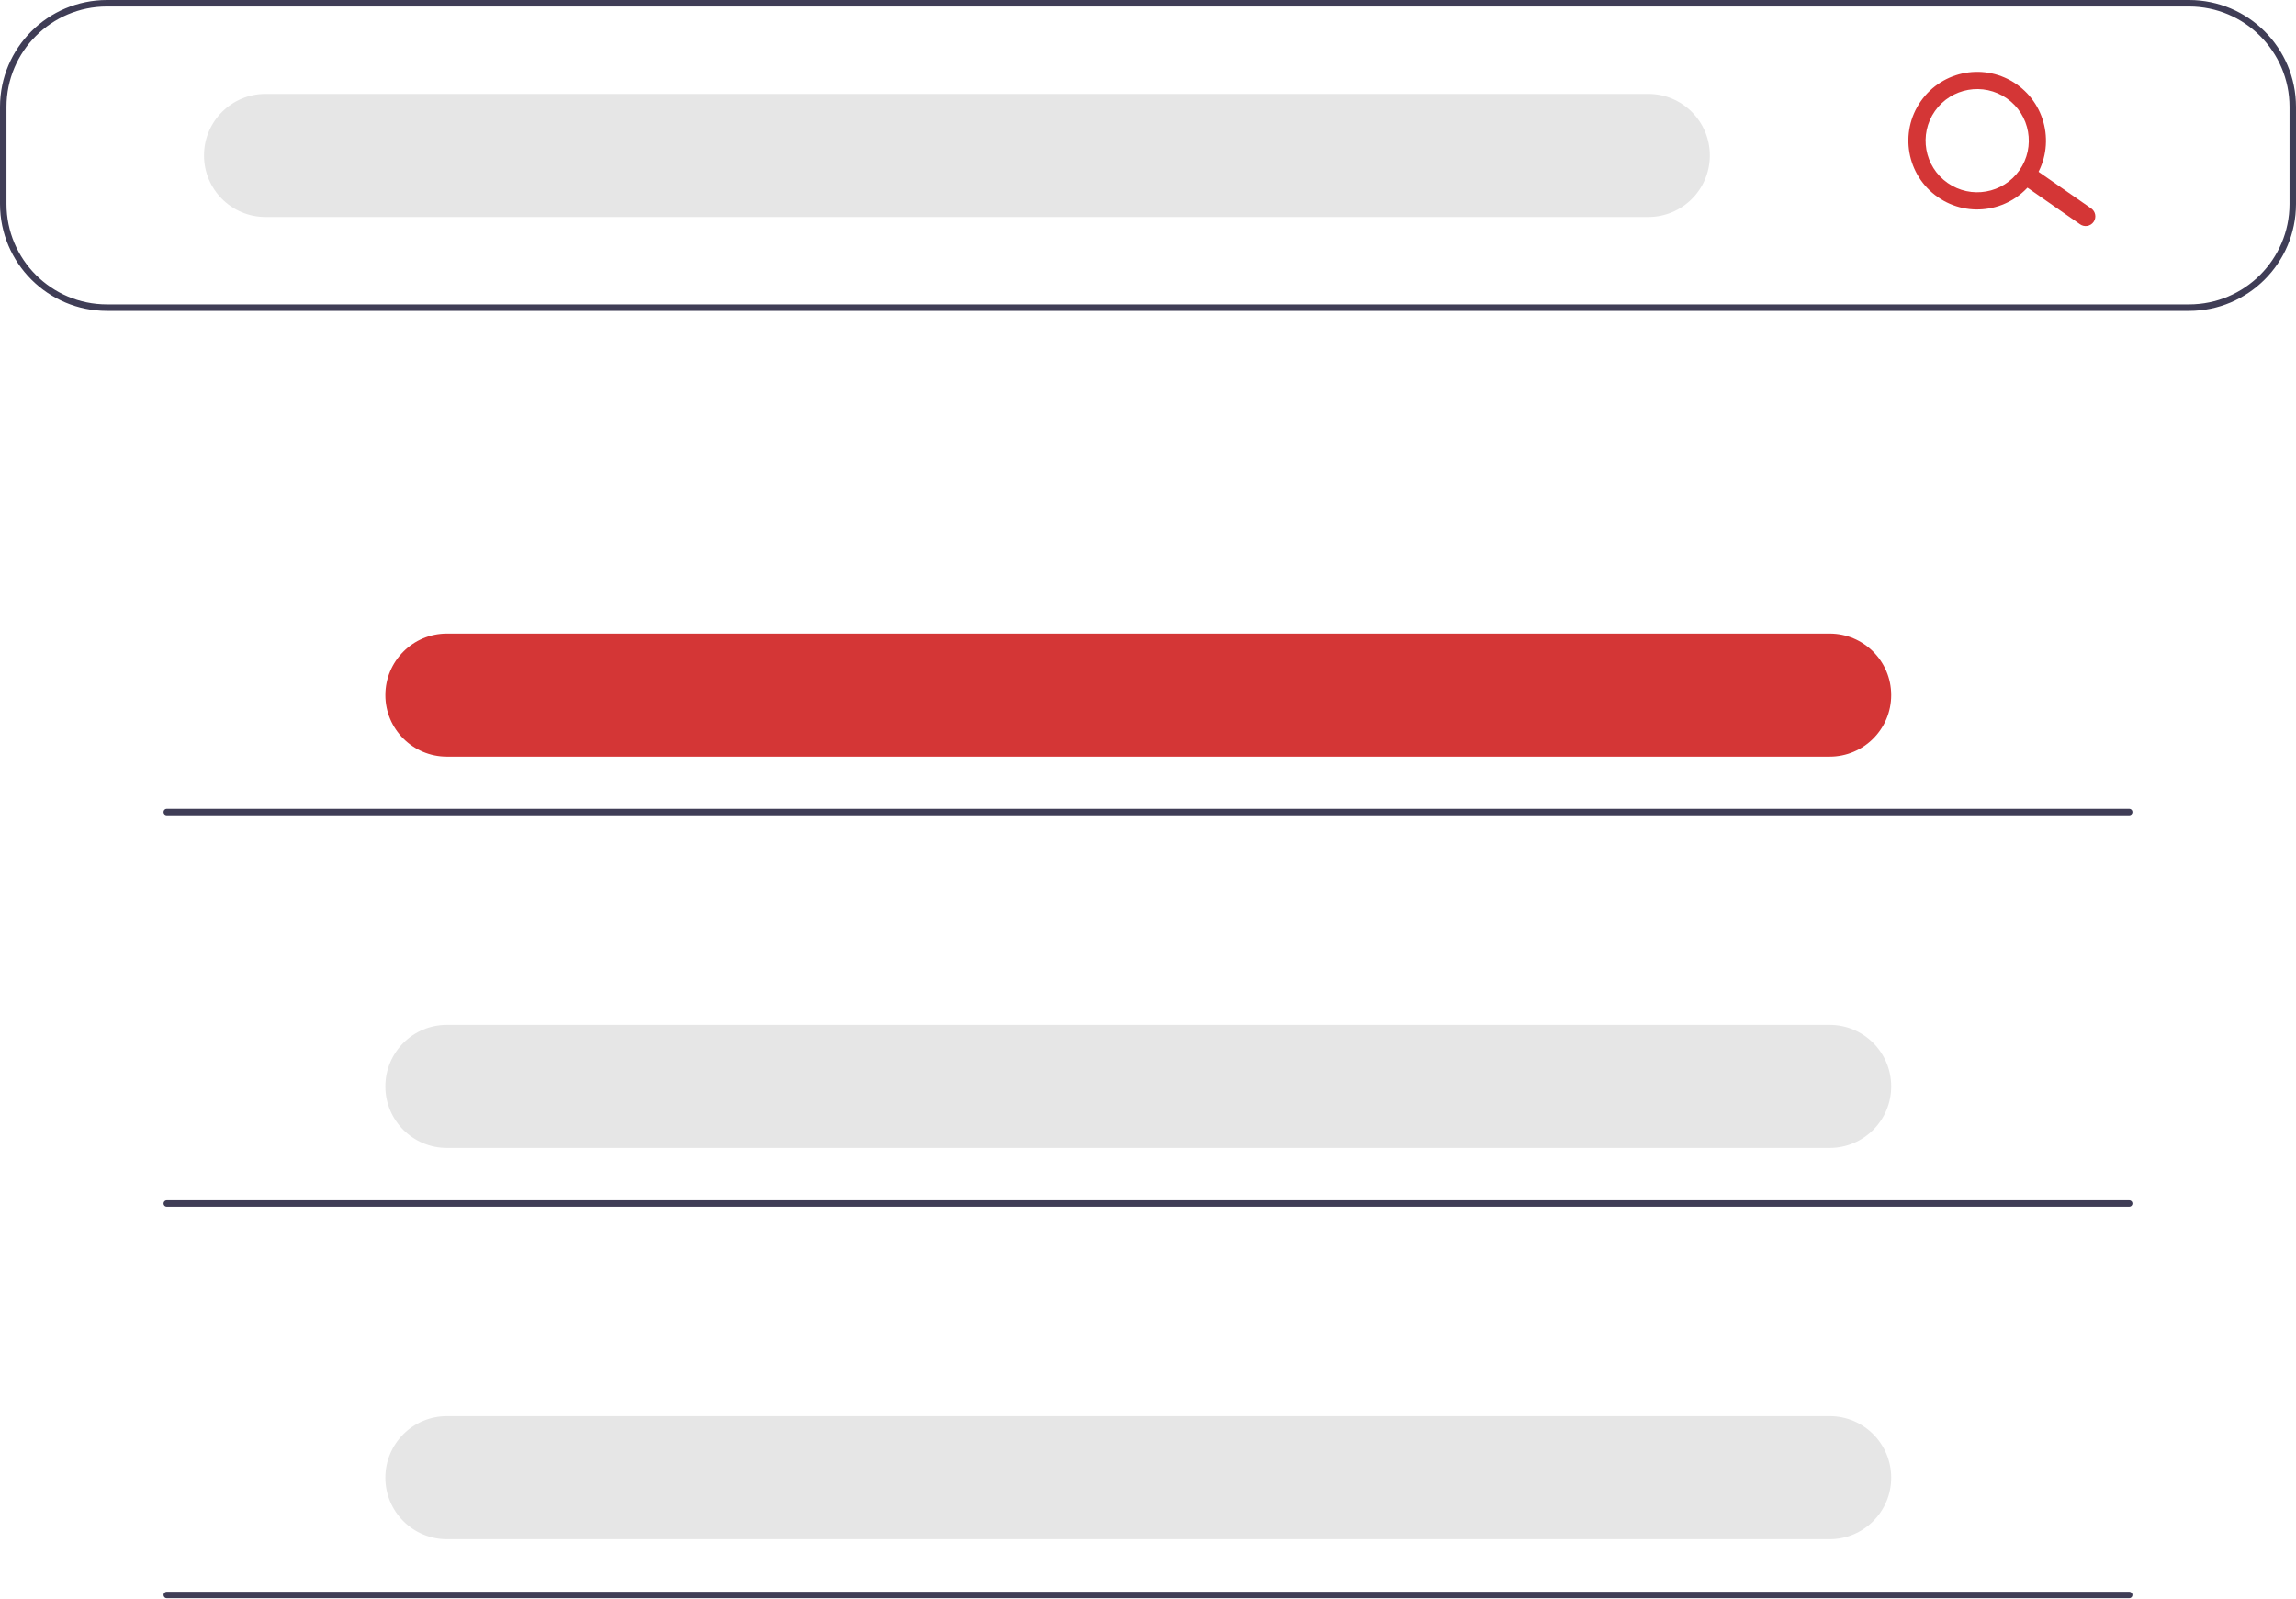
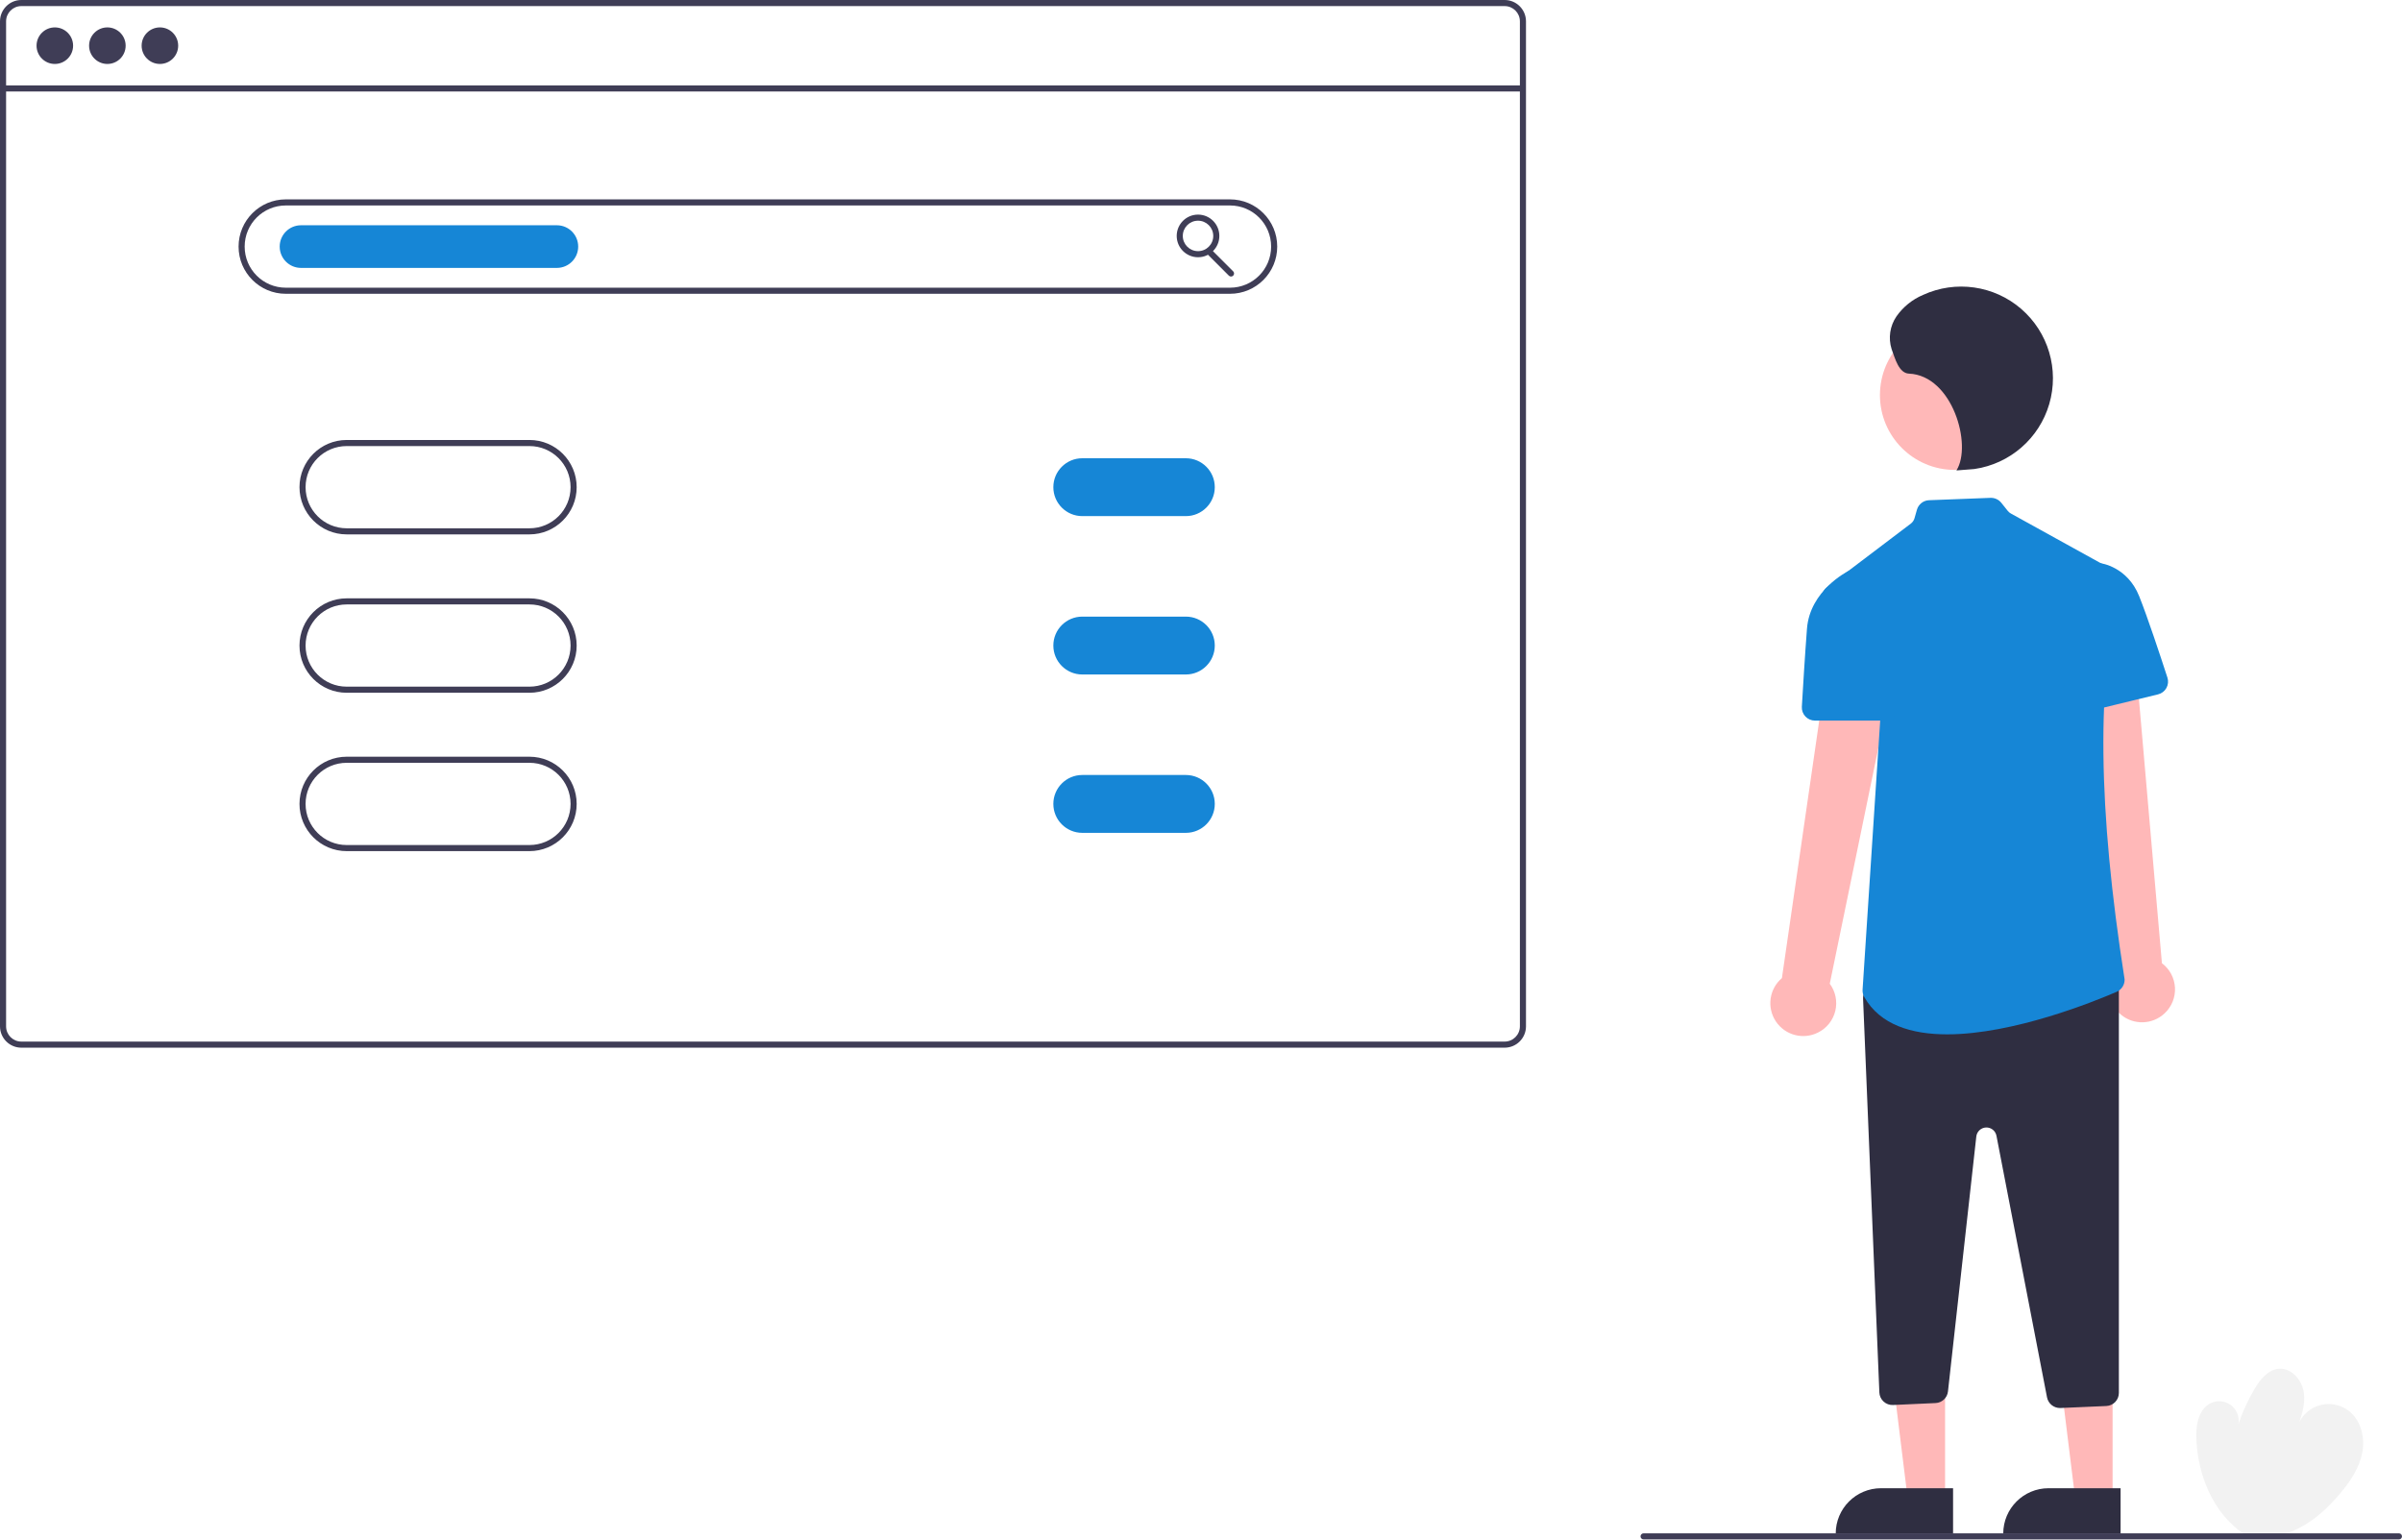
- <svg xmlns="http://www.w3.org/2000/svg" data-name="Layer 1" width="643" height="447.57" viewBox="0 0 643 447.57">
-   <path d="M891.623,313.021H308.48a29.962,29.962,0,0,1-29.928-29.928V255.885a29.962,29.962,0,0,1,29.928-29.928H891.623a29.962,29.962,0,0,1,29.928,29.928v27.207A29.962,29.962,0,0,1,891.623,313.021ZM308.48,227.771a28.146,28.146,0,0,0-28.114,28.114v27.207a28.146,28.146,0,0,0,28.114,28.114H891.623a28.146,28.146,0,0,0,28.114-28.114V255.885a28.146,28.146,0,0,0-28.114-28.114Z" transform="translate(-278.5516 -225.9571)" fill="#3f3d56" />
-   <rect x="57.135" y="26.3" width="421.714" height="34.463" rx="17.231" fill="#e6e6e6" />
-   <rect x="107.922" y="177.43" width="421.714" height="34.463" rx="17.231" fill="#d43636" />
-   <rect x="107.922" y="287.004" width="421.714" height="34.463" rx="17.231" fill="#e6e6e6" />
-   <rect x="107.922" y="396.578" width="421.714" height="34.463" rx="17.231" fill="#e6e6e6" />
-   <path d="M864.864,288.104a2.714,2.714,0,0,1-3.78.667l-14.807-10.303a2.714,2.714,0,1,1,3.113-4.446l14.807,10.303A2.714,2.714,0,0,1,864.864,288.104Z" transform="translate(-278.5516 -225.9571)" fill="#d43636" />
-   <path d="M848.054,276.399a19.267,19.267,0,1,1-4.732-26.833A19.289,19.289,0,0,1,848.054,276.399Zm-27.619-19.339a14.45,14.45,0,1,0,20.125-3.549A14.466,14.466,0,0,0,820.435,257.06Z" transform="translate(-278.5516 -225.9571)" fill="#d43636" />
-   <path d="M874.846,454.289H325.257a.907.907,0,1,1,0-1.814H874.846a.907.907,0,1,1,0,1.814Z" transform="translate(-278.5516 -225.9571)" fill="#3f3d56" />
-   <path d="M874.846,563.909H325.257a.907.907,0,0,1,0-1.814H874.846a.907.907,0,0,1,0,1.814Z" transform="translate(-278.5516 -225.9571)" fill="#3f3d56" />
-   <path d="M874.846,673.527H325.257a.907.907,0,0,1,0-1.814H874.846a.907.907,0,1,1,0,1.814Z" transform="translate(-278.5516 -225.9571)" fill="#3f3d56" />
+ <svg xmlns="http://www.w3.org/2000/svg" data-name="Layer 1" width="788.606" height="505.465" viewBox="0 0 788.606 505.465">
+   <path d="M942.334,700.889c-10.217-6.835-15.362-19.838-15.565-32.129-.068-4.122.972-8.9,4.664-10.733a6.409,6.409,0,0,1,9.174,6.785A62.045,62.045,0,0,1,945.908,653.296c1.825-3.088,4.388-6.302,7.963-6.596,4.148-.341,7.613,3.688,8.2,7.808s-.911,8.22-2.385,12.112a10.83,10.83,0,0,1,17.159-6.084c4.056,3.131,5.393,8.894,4.372,13.916s-4.017,9.415-7.331,13.323c-3.886,4.583-8.386,8.771-13.773,11.431s-11.758,3.678-17.489,1.874Z" transform="translate(-205.6969 -197.2677)" fill="#f2f2f2" />
+   <path d="M802.592,536.291a10.743,10.743,0,0,0,3.842-16.018l25.033-121.54-23.36-.308-17.384,119.998a10.801,10.801,0,0,0,11.87,17.868Z" transform="translate(-205.6969 -197.2677)" fill="#ffb8b8" />
+   <path d="M916.376,529.979a10.743,10.743,0,0,0-.897-16.448L904.726,389.907,882.253,396.289l17.641,119.961A10.801,10.801,0,0,0,916.376,529.979Z" transform="translate(-205.6969 -197.2677)" fill="#ffb8b8" />
+   <polygon points="638.591 492.157 626.331 492.156 620.499 444.868 638.593 444.869 638.591 492.157" fill="#ffb8b8" />
+   <path d="M617.574,488.653h23.644a0,0,0,0,1,0,0v14.887a0,0,0,0,1,0,0H602.687a0,0,0,0,1,0,0v0A14.887,14.887,0,0,1,617.574,488.653Z" fill="#2f2e41" />
+   <polygon points="693.591 492.157 681.331 492.156 675.499 444.868 693.593 444.869 693.591 492.157" fill="#ffb8b8" />
+   <path d="M672.574,488.653h23.644a0,0,0,0,1,0,0v14.887a0,0,0,0,1,0,0H657.687a0,0,0,0,1,0,0v0A14.887,14.887,0,0,1,672.574,488.653Z" fill="#2f2e41" />
+   <circle cx="641.768" cy="129.732" r="24.561" fill="#ffb8b8" />
+   <path d="M881.993,659.587a4.334,4.334,0,0,1-4.231-3.49l-16.604-85.907a3.349,3.349,0,0,0-6.618.266l-9.298,83.678a4.285,4.285,0,0,1-4.085,3.825l-13.945.634a4.235,4.235,0,0,1-3.106-1.127,4.278,4.278,0,0,1-1.392-2.996l-5.347-129.259a4.28,4.28,0,0,1,1.508-3.454l3.092-2.638a4.311,4.311,0,0,1,2.795-1.03h72.279a4.311,4.311,0,0,1,4.307,4.307V654.625a4.299,4.299,0,0,1-4.119,4.303l-15.051.655C882.115,659.585,882.054,659.587,881.993,659.587Z" transform="translate(-205.6969 -197.2677)" fill="#2f2e41" />
+   <path d="M844.976,536.895c-11.686.001-21.986-3.113-27.186-12.194a4.387,4.387,0,0,1-.586-2.472l6.534-99.877a3.349,3.349,0,0,0-.679-2.25l-18.334-24.038a4.305,4.305,0,0,1,.824-6.043l27.502-20.835a3.366,3.366,0,0,0,1.198-1.75l.801-2.804a4.298,4.298,0,0,1,3.975-3.121l20.181-.777a4.348,4.348,0,0,1,3.529,1.614l2.148,2.684a3.341,3.341,0,0,0,.996.84l33.75,18.65a4.315,4.315,0,0,1,2.223,3.723l.001.06-.014.057c-7.867,32.803-7.425,74.264,1.392,130.485a4.305,4.305,0,0,1-2.581,4.064C893.344,526.076,866.756,536.895,844.976,536.895Z" transform="translate(-205.6969 -197.2677)" fill="#1686d6" />
+   <path d="M824.424,433.872H801.566a4.301,4.301,0,0,1-4.3-4.55c.34-5.823,1.011-16.898,1.683-25.632.967-12.568,13.282-18.754,13.406-18.816l.241-.118,8.314,5.278,7.737,38.688a4.307,4.307,0,0,1-4.223,5.15Z" transform="translate(-205.6969 -197.2677)" fill="#1686d6" />
+   <path d="M887.06,431.738a4.312,4.312,0,0,1-4.26-4.776l4.218-38.81,8.15-5.969.186.021c.087.01,8.769,1.094,12.659,10.818,2.77,6.924,7,19.721,9.275,26.734a4.302,4.302,0,0,1-3.081,5.507l-26.108,6.35A4.356,4.356,0,0,1,887.06,431.738Z" transform="translate(-205.6969 -197.2677)" fill="#1686d6" />
+   <path d="M848.024,351.732c5.253-8.311-1.305-31.189-15.596-31.786-3.299-.138-4.566-4.939-5.688-8.044a12.389,12.389,0,0,1,1.61-10.779,20.337,20.337,0,0,1,8.676-7.008,30.107,30.107,0,1,1,16.861,57.157Z" transform="translate(-205.6969 -197.2677)" fill="#2f2e41" />
+   <path d="M699.697,197.268h-487a7.008,7.008,0,0,0-7,7v330a7.008,7.008,0,0,0,7,7h487a7.008,7.008,0,0,0,7-7v-330A7.008,7.008,0,0,0,699.697,197.268Zm5,337a5.002,5.002,0,0,1-5,5h-487a5.002,5.002,0,0,1-5-5v-330a5.002,5.002,0,0,1,5-5h487a5.002,5.002,0,0,1,5,5Z" transform="translate(-205.6969 -197.2677)" fill="#3f3d56" />
+   <rect x="1" y="28.04" width="499" height="2" fill="#3f3d56" />
+   <circle cx="18" cy="15" r="6" fill="#3f3d56" />
+   <circle cx="35.25" cy="15" r="6" fill="#3f3d56" />
+   <circle cx="52.5" cy="15" r="6" fill="#3f3d56" />
+   <path d="M609.524,293.732h-310a15.5,15.5,0,0,1,0-31h310a15.5,15.5,0,0,1,0,31Zm-310-29a13.5,13.5,0,0,0,0,27h310a13.5,13.5,0,0,0,0-27Z" transform="translate(-205.6969 -197.2677)" fill="#3f3d56" />
+   <path d="M379.524,372.732h-60a15.5,15.5,0,0,1,0-31h60a15.5,15.5,0,0,1,0,31Zm-60-29a13.5,13.5,0,0,0,0,27h60a13.5,13.5,0,0,0,0-27Z" transform="translate(-205.6969 -197.2677)" fill="#3f3d56" />
+   <path d="M379.524,424.732h-60a15.5,15.5,0,0,1,0-31h60a15.5,15.5,0,0,1,0,31Zm-60-29a13.5,13.5,0,0,0,0,27h60a13.5,13.5,0,0,0,0-27Z" transform="translate(-205.6969 -197.2677)" fill="#3f3d56" />
+   <path d="M379.524,476.732h-60a15.5,15.5,0,0,1,0-31h60a15.5,15.5,0,0,1,0,31Zm-60-29a13.5,13.5,0,0,0,0,27h60a13.5,13.5,0,0,0,0-27Z" transform="translate(-205.6969 -197.2677)" fill="#3f3d56" />
+   <path d="M388.524,285.232h-84a7,7,0,0,1,0-14h84a7,7,0,0,1,0,14Z" transform="translate(-205.6969 -197.2677)" fill="#1686d6" />
+   <path d="M599.024,281.732a7,7,0,1,1,7-7A7.008,7.008,0,0,1,599.024,281.732Zm0-12a5,5,0,1,0,5,5A5.006,5.006,0,0,0,599.024,269.732Z" transform="translate(-205.6969 -197.2677)" fill="#3f3d56" />
+   <path d="M609.852,288.065a.997.997,0,0,1-.707-.293l-7.026-7.026a1.0 1,0,1,1,1.414-1.414l7.026,7.026a1,1,0,0,1-.707,1.707Z" transform="translate(-205.6969 -197.2677)" fill="#3f3d56" />
+   <path d="M595.024,366.732h-34a9.5,9.5,0,0,1,0-19h34a9.5,9.5,0,0,1,0,19Z" transform="translate(-205.6969 -197.2677)" fill="#1686d6" />
+   <path d="M595.024,418.732h-34a9.5,9.5,0,0,1,0-19h34a9.5,9.5,0,0,1,0,19Z" transform="translate(-205.6969 -197.2677)" fill="#1686d6" />
+   <path d="M595.024,470.732h-34a9.5,9.5,0,0,1,0-19h34a9.5,9.5,0,0,1,0,19Z" transform="translate(-205.6969 -197.2677)" fill="#1686d6" />
+   <path d="M993.303,702.732h-248a1,1,0,0,1,0-2h248a1,1,0,0,1,0,2Z" transform="translate(-205.6969 -197.2677)" fill="#3f3d56" />
</svg>
